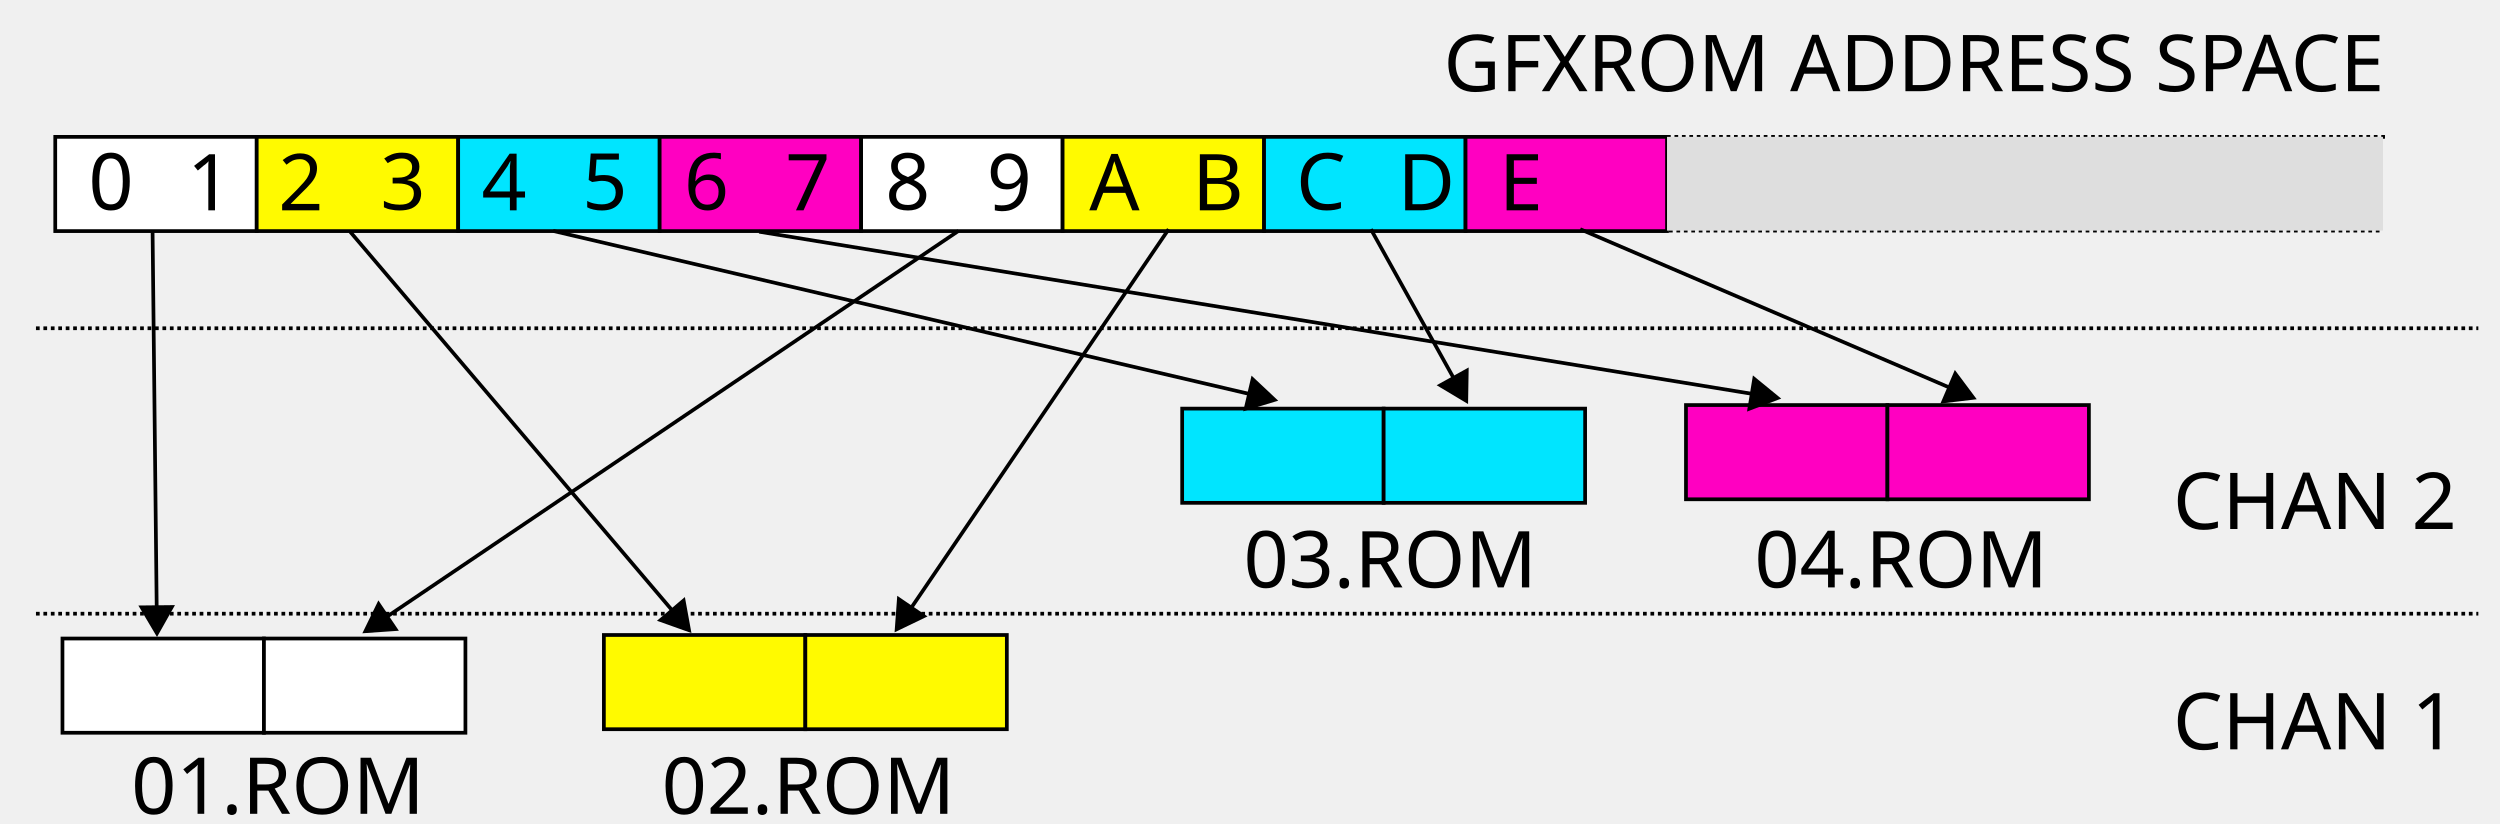
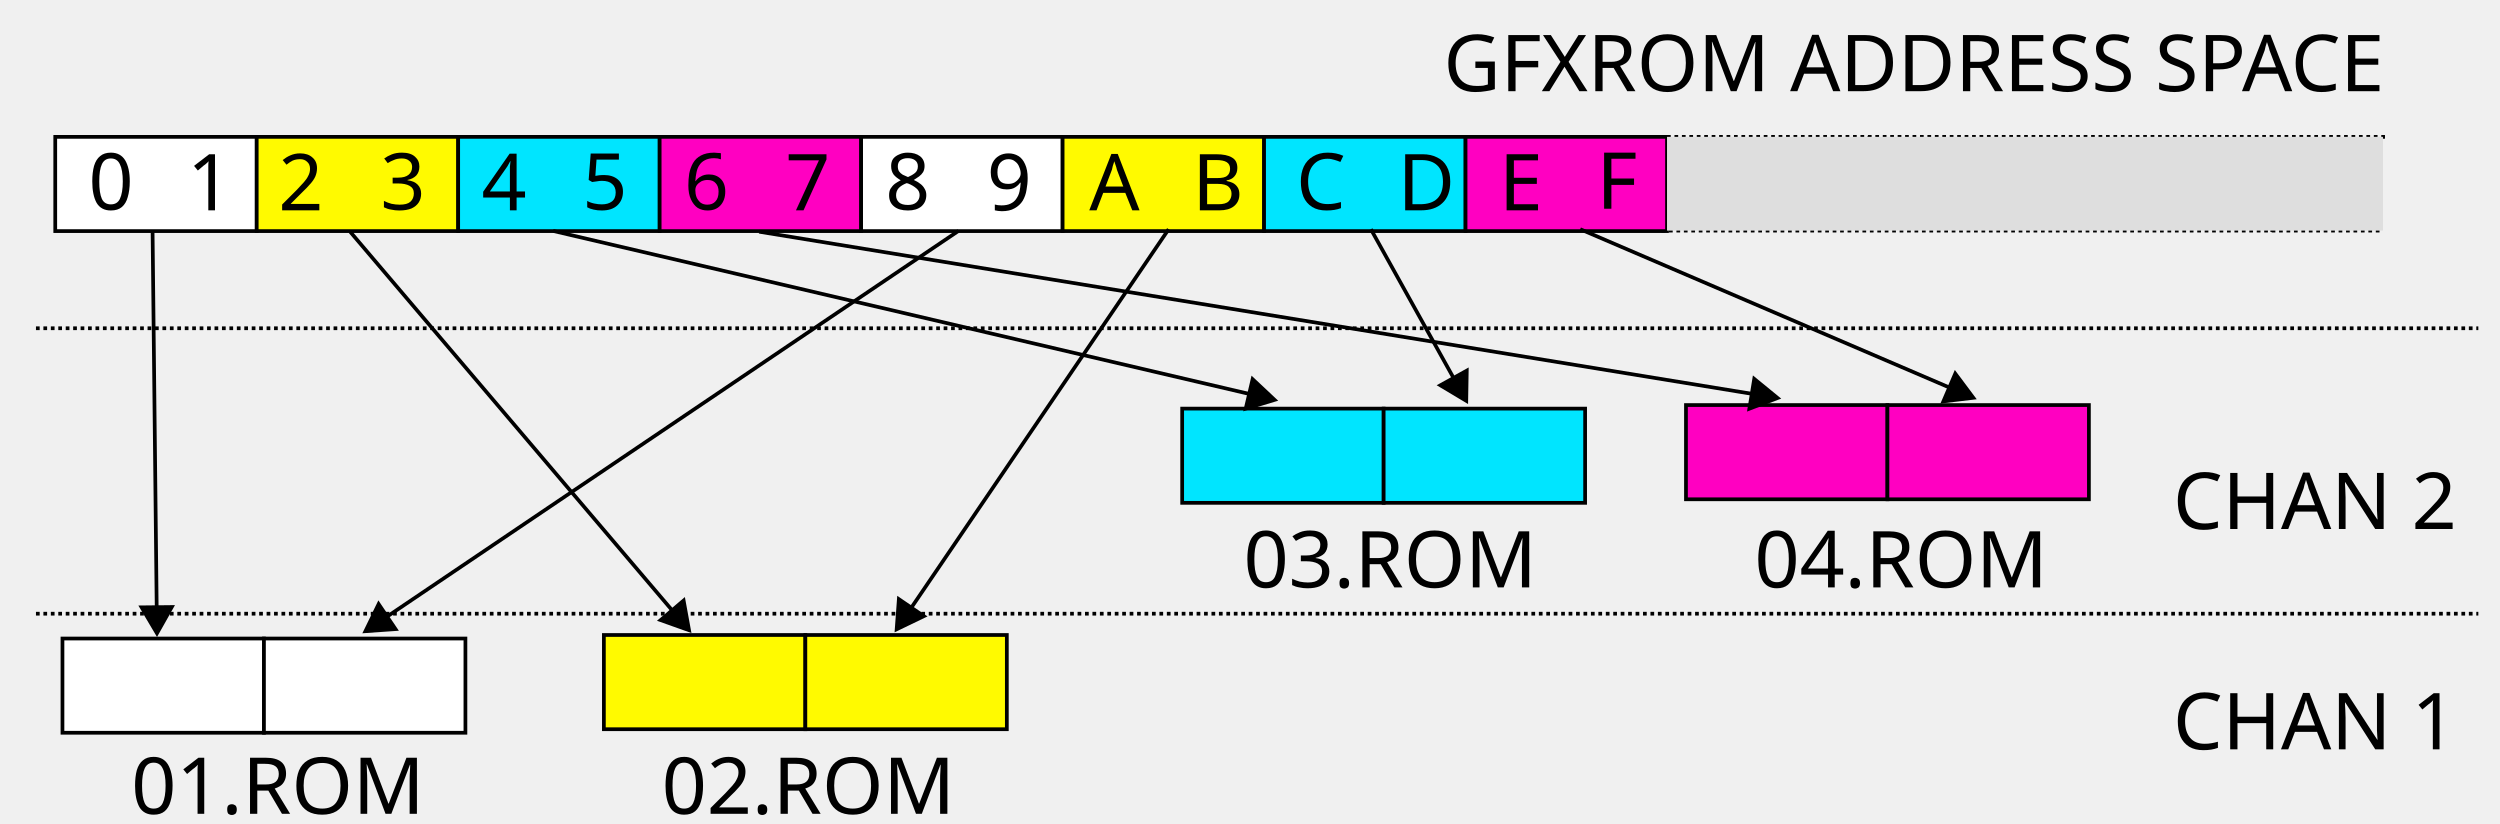
<svg xmlns="http://www.w3.org/2000/svg" width="134.408mm" height="44.248mm" viewBox="0 0 134.408 44.248" version="1.1" id="svg3605">
  <defs id="defs3602">
    <marker style="overflow:visible" id="TriangleOutL" refX="0" refY="0" orient="auto">
      <path transform="scale(0.8)" style="fill:context-stroke;fill-rule:evenodd;stroke:context-stroke;stroke-width:1pt" d="M 5.77,0 -2.88,5 V -5 Z" id="path33417" />
    </marker>
    <marker style="overflow:visible" id="TriangleOutM" refX="0" refY="0" orient="auto">
      <path transform="scale(0.4)" style="fill:context-stroke;fill-rule:evenodd;stroke:context-stroke;stroke-width:1pt" d="M 5.77,0 -2.88,5 V -5 Z" id="path33420" />
    </marker>
    <marker style="overflow:visible" id="TriangleOutL-1" refX="0" refY="0" orient="auto">
      <path transform="scale(0.8)" style="fill:context-stroke;fill-rule:evenodd;stroke:context-stroke;stroke-width:1pt" d="M 5.77,0 -2.88,5 V -5 Z" id="path33417-5" />
    </marker>
    <marker style="overflow:visible" id="TriangleOutL-7" refX="0" refY="0" orient="auto">
      <path transform="scale(0.8)" style="fill:context-stroke;fill-rule:evenodd;stroke:context-stroke;stroke-width:1pt" d="M 5.77,0 -2.88,5 V -5 Z" id="path33417-9" />
    </marker>
    <marker style="overflow:visible" id="TriangleOutL-3" refX="0" refY="0" orient="auto">
      <path transform="scale(0.8)" style="fill:context-stroke;fill-rule:evenodd;stroke:context-stroke;stroke-width:1pt" d="M 5.77,0 -2.88,5 V -5 Z" id="path33417-0" />
    </marker>
    <marker style="overflow:visible" id="TriangleOutL-32" refX="0" refY="0" orient="auto">
      <path transform="scale(0.8)" style="fill:context-stroke;fill-rule:evenodd;stroke:context-stroke;stroke-width:1pt" d="M 5.77,0 -2.88,5 V -5 Z" id="path33417-92" />
    </marker>
    <marker style="overflow:visible" id="TriangleOutL-9" refX="0" refY="0" orient="auto">
      <path transform="scale(0.8)" style="fill:context-stroke;fill-rule:evenodd;stroke:context-stroke;stroke-width:1pt" d="M 5.77,0 -2.88,5 V -5 Z" id="path33417-01" />
    </marker>
    <marker style="overflow:visible" id="TriangleOutL-329" refX="0" refY="0" orient="auto">
      <path transform="scale(0.8)" style="fill:context-stroke;fill-rule:evenodd;stroke:context-stroke;stroke-width:1pt" d="M 5.77,0 -2.88,5 V -5 Z" id="path33417-56" />
    </marker>
    <marker style="overflow:visible" id="TriangleOutL-5" refX="0" refY="0" orient="auto">
      <path transform="scale(0.8)" style="fill:context-stroke;fill-rule:evenodd;stroke:context-stroke;stroke-width:1pt" d="M 5.77,0 -2.88,5 V -5 Z" id="path33417-95" />
    </marker>
  </defs>
  <g id="layer1" transform="translate(-0.5817222,-0.3948655)">
    <path style="fill:none;stroke:#000000;stroke-width:0.2;stroke-linecap:butt;stroke-linejoin:miter;stroke-miterlimit:4;stroke-dasharray:0.2, 0.2;stroke-dashoffset:0;stroke-opacity:1" d="M 89.912,12.793 H 128.697" id="path6542-9" />
    <path style="fill:none;stroke:#000000;stroke-width:0.2;stroke-linecap:butt;stroke-linejoin:miter;stroke-miterlimit:4;stroke-dasharray:0.2, 0.2;stroke-dashoffset:0;stroke-opacity:1" d="M 2.515,18.043 H 133.825" id="path6542-9-2" />
    <rect style="fill:#ffffff;fill-opacity:1;stroke:#000000;stroke-width:0.2;stroke-miterlimit:4;stroke-dasharray:none;stroke-opacity:1" id="rect5975" width="10.832" height="5.066" x="3.552" y="7.753" ry="0" />
    <rect style="fill:#ffffff;fill-opacity:1;stroke:#000000;stroke-width:0.2;stroke-miterlimit:4;stroke-dasharray:none;stroke-opacity:1" id="rect5975-5" width="10.832" height="5.066" x="3.94" y="34.724" ry="0" />
    <rect style="fill:#ffffff;fill-opacity:1;stroke:#000000;stroke-width:0.2;stroke-miterlimit:4;stroke-dasharray:none;stroke-opacity:1" id="rect5975-58" width="10.832" height="5.066" x="14.772" y="34.724" ry="0" />
    <rect style="fill:#fffa00;fill-opacity:1;stroke:#000000;stroke-width:0.2;stroke-miterlimit:4;stroke-dasharray:none;stroke-opacity:1" id="rect5975-5-2" width="10.832" height="5.066" x="33.048" y="34.534" ry="0" />
    <rect style="fill:#fffa00;fill-opacity:1;stroke:#000000;stroke-width:0.2;stroke-miterlimit:4;stroke-dasharray:none;stroke-opacity:1" id="rect5975-58-8" width="10.832" height="5.066" x="43.88" y="34.534" ry="0" />
    <rect style="fill:#00e5ff;fill-opacity:1;stroke:#000000;stroke-width:0.2;stroke-miterlimit:4;stroke-dasharray:none;stroke-opacity:1" id="rect5975-5-2-7" width="10.832" height="5.066" x="64.139" y="22.363" ry="0" />
    <rect style="fill:#00e5ff;fill-opacity:1;stroke:#000000;stroke-width:0.2;stroke-miterlimit:4;stroke-dasharray:none;stroke-opacity:1" id="rect5975-58-8-5" width="10.832" height="5.066" x="74.971" y="22.363" ry="0" />
    <rect style="fill:#ff00c1;fill-opacity:1;stroke:#000000;stroke-width:0.2;stroke-miterlimit:4;stroke-dasharray:none;stroke-opacity:1" id="rect5975-5-2-6" width="10.832" height="5.066" x="91.225" y="22.172" ry="0" />
    <rect style="fill:#ff00c1;fill-opacity:1;stroke:#000000;stroke-width:0.2;stroke-miterlimit:4;stroke-dasharray:none;stroke-opacity:1" id="rect5975-58-8-7" width="10.832" height="5.066" x="102.056" y="22.172" ry="0" />
    <rect style="fill:#fffa00;fill-opacity:1;stroke:#000000;stroke-width:0.2;stroke-miterlimit:4;stroke-dasharray:none;stroke-opacity:1" id="rect5975-1" width="10.832" height="5.066" x="14.383" y="7.753" ry="0" />
    <rect style="fill:#00e5ff;fill-opacity:1;stroke:#000000;stroke-width:0.2;stroke-miterlimit:4;stroke-dasharray:none;stroke-opacity:1" id="rect5975-9" width="10.832" height="5.066" x="25.215" y="7.753" ry="0" />
    <rect style="fill:#ff00c1;fill-opacity:1;stroke:#000000;stroke-width:0.2;stroke-miterlimit:4;stroke-dasharray:none;stroke-opacity:1" id="rect5975-1-6" width="10.832" height="5.066" x="36.047" y="7.753" ry="0" />
    <rect style="fill:#ffffff;fill-opacity:1;stroke:#000000;stroke-width:0.2;stroke-miterlimit:4;stroke-dasharray:none;stroke-opacity:1" id="rect5975-8" width="10.832" height="5.066" x="46.879" y="7.753" ry="0" />
    <rect style="fill:#fffa00;fill-opacity:1;stroke:#000000;stroke-width:0.2;stroke-miterlimit:4;stroke-dasharray:none;stroke-opacity:1" id="rect5975-1-8" width="10.832" height="5.066" x="57.711" y="7.753" ry="0" />
    <rect style="fill:#00e5ff;fill-opacity:1;stroke:#000000;stroke-width:0.2;stroke-miterlimit:4;stroke-dasharray:none;stroke-opacity:1" id="rect5975-9-8" width="10.832" height="5.066" x="68.542" y="7.753" ry="0" />
    <rect style="fill:#ff00c1;fill-opacity:1;stroke:#000000;stroke-width:0.2;stroke-miterlimit:4;stroke-dasharray:none;stroke-opacity:1" id="rect5975-1-6-3" width="10.832" height="5.066" x="79.374" y="7.753" ry="0" />
    <path style="fill:none;stroke:#000000;stroke-width:0.2;stroke-linecap:butt;stroke-linejoin:miter;stroke-miterlimit:4;stroke-dasharray:0.2, 0.2;stroke-dashoffset:0;stroke-opacity:1" d="M 90.206,7.753 H 128.991" id="path6542" />
    <text xml:space="preserve" style="font-size:4.233px;line-height:1.25;font-family:sans-serif;stroke-width:0.265" x="5.341" y="11.662" id="text10235">
      <tspan id="tspan10233" style="font-style:normal;font-variant:normal;font-weight:normal;font-stretch:normal;font-size:4.233px;font-family:'Roboto Mono';-inkscape-font-specification:'Roboto Mono';stroke-width:0.265" x="5.341" y="11.662">0</tspan>
    </text>
    <text xml:space="preserve" style="font-size:4.233px;line-height:1.25;font-family:sans-serif;stroke-width:0.265" x="15.545" y="11.704" id="text10235-0">
      <tspan id="tspan10233-2" style="font-style:normal;font-variant:normal;font-weight:normal;font-stretch:normal;font-size:4.233px;font-family:'Roboto Mono';-inkscape-font-specification:'Roboto Mono';stroke-width:0.265" x="15.545" y="11.704">2</tspan>
    </text>
    <text xml:space="preserve" style="font-size:4.233px;line-height:1.25;font-family:sans-serif;stroke-width:0.265" x="26.464" y="11.704" id="text10235-0-3">
      <tspan id="tspan10233-2-6" style="font-style:normal;font-variant:normal;font-weight:normal;font-stretch:normal;font-size:4.233px;font-family:'Roboto Mono';-inkscape-font-specification:'Roboto Mono';stroke-width:0.265" x="26.464" y="11.704">4</tspan>
    </text>
    <text xml:space="preserve" style="font-size:4.233px;line-height:1.25;font-family:sans-serif;stroke-width:0.265" x="37.356" y="11.662" id="text10235-0-1">
      <tspan id="tspan10233-2-0" style="font-style:normal;font-variant:normal;font-weight:normal;font-stretch:normal;font-size:4.233px;font-family:'Roboto Mono';-inkscape-font-specification:'Roboto Mono';stroke-width:0.265" x="37.356" y="11.662">6</tspan>
    </text>
    <text xml:space="preserve" style="font-size:4.233px;line-height:1.25;font-family:sans-serif;stroke-width:0.265" x="48.178" y="11.662" id="text10235-0-18">
      <tspan id="tspan10233-2-60" style="font-style:normal;font-variant:normal;font-weight:normal;font-stretch:normal;font-size:4.233px;font-family:'Roboto Mono';-inkscape-font-specification:'Roboto Mono';stroke-width:0.265" x="48.178" y="11.662">8</tspan>
    </text>
    <text xml:space="preserve" style="font-size:4.233px;line-height:1.25;font-family:sans-serif;stroke-width:0.265" x="59.144" y="11.704" id="text10235-0-36">
      <tspan id="tspan10233-2-9" style="font-style:normal;font-variant:normal;font-weight:normal;font-stretch:normal;font-size:4.233px;font-family:'Roboto Mono';-inkscape-font-specification:'Roboto Mono';stroke-width:0.265" x="59.144" y="11.704">A</tspan>
    </text>
    <text xml:space="preserve" style="font-size:4.233px;line-height:1.25;font-family:sans-serif;stroke-width:0.265" x="70.255" y="11.662" id="text10235-0-16">
      <tspan id="tspan10233-2-4" style="font-style:normal;font-variant:normal;font-weight:normal;font-stretch:normal;font-size:4.233px;font-family:'Roboto Mono';-inkscape-font-specification:'Roboto Mono';stroke-width:0.265" x="70.255" y="11.662">C</tspan>
    </text>
    <text xml:space="preserve" style="font-size:4.233px;line-height:1.25;font-family:sans-serif;stroke-width:0.265" x="81.176" y="11.704" id="text10235-0-4">
      <tspan id="tspan10233-2-44" style="font-style:normal;font-variant:normal;font-weight:normal;font-stretch:normal;font-size:4.233px;font-family:'Roboto Mono';-inkscape-font-specification:'Roboto Mono';stroke-width:0.265" x="81.176" y="11.704">E</tspan>
    </text>
+     <text xml:space="preserve" style="font-size:4.233px;line-height:1.25;font-family:sans-serif;stroke-width:0.265" x="86.418" y="11.621" id="text10235-0-4-3">
+       <tspan id="tspan10233-2-44-6" style="font-style:normal;font-variant:normal;font-weight:normal;font-stretch:normal;font-size:4.233px;font-family:'Roboto Mono';-inkscape-font-specification:'Roboto Mono';stroke-width:0.265" x="86.418" y="11.621">F</tspan>
+     </text>
    <text xml:space="preserve" style="font-size:4.233px;line-height:1.25;font-family:sans-serif;stroke-width:0.265" x="7.639" y="44.147" id="text27598">
      <tspan id="tspan27596" style="font-style:normal;font-variant:normal;font-weight:normal;font-stretch:normal;font-size:4.233px;font-family:'Roboto Mono';-inkscape-font-specification:'Roboto Mono';stroke-width:0.265" x="7.639" y="44.147">01.ROM</tspan>
    </text>
    <text xml:space="preserve" style="font-size:4.233px;line-height:1.25;font-family:sans-serif;stroke-width:0.265" x="78.183" y="5.296" id="text27598-1">
      <tspan id="tspan27596-3" style="font-style:normal;font-variant:normal;font-weight:normal;font-stretch:normal;font-size:4.233px;font-family:'Roboto Mono';-inkscape-font-specification:'Roboto Mono';stroke-width:0.265" x="78.183" y="5.296">GFXROM ADDRESS SPACE</tspan>
    </text>
    <text xml:space="preserve" style="font-size:4.233px;line-height:1.25;font-family:sans-serif;stroke-width:0.265" x="117.404" y="28.834" id="text27598-1-3">
      <tspan id="tspan27596-3-1" style="font-style:normal;font-variant:normal;font-weight:normal;font-stretch:normal;font-size:4.233px;font-family:'Roboto Mono';-inkscape-font-specification:'Roboto Mono';stroke-width:0.265" x="117.404" y="28.834">CHAN 2 </tspan>
    </text>
    <text xml:space="preserve" style="font-size:4.233px;line-height:1.25;font-family:sans-serif;stroke-width:0.265" x="117.404" y="40.679" id="text27598-1-3-7">
      <tspan id="tspan27596-3-1-4" style="font-style:normal;font-variant:normal;font-weight:normal;font-stretch:normal;font-size:4.233px;font-family:'Roboto Mono';-inkscape-font-specification:'Roboto Mono';stroke-width:0.265" x="117.404" y="40.679">CHAN 1 </tspan>
    </text>
    <text xml:space="preserve" style="font-size:4.233px;line-height:1.25;font-family:sans-serif;stroke-width:0.265" x="36.161" y="44.147" id="text27598-4">
      <tspan id="tspan27596-4" style="font-style:normal;font-variant:normal;font-weight:normal;font-stretch:normal;font-size:4.233px;font-family:'Roboto Mono';-inkscape-font-specification:'Roboto Mono';stroke-width:0.265" x="36.161" y="44.147">02.ROM</tspan>
    </text>
    <text xml:space="preserve" style="font-size:4.233px;line-height:1.25;font-family:sans-serif;stroke-width:0.265" x="67.442" y="31.976" id="text27598-6">
      <tspan id="tspan27596-6" style="font-style:normal;font-variant:normal;font-weight:normal;font-stretch:normal;font-size:4.233px;font-family:'Roboto Mono';-inkscape-font-specification:'Roboto Mono';stroke-width:0.265" x="67.442" y="31.976">03.ROM</tspan>
    </text>
    <text xml:space="preserve" style="font-size:4.233px;line-height:1.25;font-family:sans-serif;stroke-width:0.265" x="94.909" y="31.976" id="text27598-43">
      <tspan id="tspan27596-1" style="font-style:normal;font-variant:normal;font-weight:normal;font-stretch:normal;font-size:4.233px;font-family:'Roboto Mono';-inkscape-font-specification:'Roboto Mono';stroke-width:0.265" x="94.909" y="31.976">04.ROM</tspan>
    </text>
    <path style="fill:none;stroke:#000000;stroke-width:0.2;stroke-linecap:butt;stroke-linejoin:miter;stroke-miterlimit:4;stroke-dasharray:none;stroke-opacity:1;marker-end:url(#TriangleOutL)" d="M 8.784,12.793 9.011,33.506" id="path33273" />
    <path style="fill:none;stroke:#000000;stroke-width:0.2;stroke-linecap:butt;stroke-linejoin:miter;stroke-miterlimit:4;stroke-dasharray:none;stroke-opacity:1;marker-end:url(#TriangleOutL-7)" d="m 19.396,12.84 17.624,20.723" id="path33273-9" />
    <path style="fill:none;stroke:#000000;stroke-width:0.2;stroke-linecap:butt;stroke-linejoin:miter;stroke-miterlimit:4;stroke-dasharray:none;stroke-opacity:1;marker-end:url(#TriangleOutL-3)" d="M 30.32,12.811 68.196,21.679" id="path33273-1" />
    <path style="fill:none;stroke:#000000;stroke-width:0.2;stroke-linecap:butt;stroke-linejoin:miter;stroke-miterlimit:4;stroke-dasharray:none;stroke-opacity:1;marker-end:url(#TriangleOutL-32)" d="m 41.395,12.852 53.83,8.79" id="path33273-2" />
    <path style="fill:none;stroke:#000000;stroke-width:0.2;stroke-linecap:butt;stroke-linejoin:miter;stroke-miterlimit:4;stroke-dasharray:none;stroke-opacity:1;marker-end:url(#TriangleOutL-9)" d="M 63.412,12.718 49.316,33.451" id="path33273-4" />
    <path style="fill:none;stroke:#000000;stroke-width:0.2;stroke-linecap:butt;stroke-linejoin:miter;stroke-miterlimit:4;stroke-dasharray:none;stroke-opacity:1;marker-end:url(#TriangleOutL-329)" d="m 74.284,12.718 4.673,8.406" id="path33273-8" />
    <path style="fill:none;stroke:#000000;stroke-width:0.2;stroke-linecap:butt;stroke-linejoin:miter;stroke-miterlimit:4;stroke-dasharray:none;stroke-opacity:1;marker-end:url(#TriangleOutL-5)" d="M 85.538,12.718 105.813,21.412" id="path33273-93" />
    <path style="fill:none;stroke:#000000;stroke-width:0.2;stroke-linecap:butt;stroke-linejoin:miter;stroke-miterlimit:4;stroke-dasharray:none;stroke-opacity:1;marker-end:url(#TriangleOutL-1)" d="M 52.115,12.807 21.005,33.806" id="path33273-3" />
    <path style="fill:none;stroke:#000000;stroke-width:0.2;stroke-linecap:butt;stroke-linejoin:miter;stroke-miterlimit:4;stroke-dasharray:0.2, 0.2;stroke-dashoffset:0;stroke-opacity:1" d="M 101.075,7.733 V 12.72" id="path35984" />
    <path style="fill:none;stroke:#000000;stroke-width:0.2;stroke-linecap:butt;stroke-linejoin:miter;stroke-miterlimit:4;stroke-dasharray:0.2, 0.2;stroke-dashoffset:0;stroke-opacity:1" d="M 111.738,7.761 V 12.749" id="path35984-3" />
    <path style="fill:none;stroke:#000000;stroke-width:0.2;stroke-linecap:butt;stroke-linejoin:miter;stroke-miterlimit:4;stroke-dasharray:0.2, 0.2;stroke-dashoffset:0;stroke-opacity:1" d="M 122.745,7.876 V 12.863" id="path35984-2" />
    <text xml:space="preserve" style="font-size:4.233px;line-height:1.25;font-family:sans-serif;stroke-width:0.265" x="10.641" y="11.704" id="text12090">
      <tspan id="tspan12088" style="font-style:normal;font-variant:normal;font-weight:normal;font-stretch:normal;font-size:4.233px;font-family:'Roboto Mono';-inkscape-font-specification:'Roboto Mono';stroke-width:0.265" x="10.641" y="11.704">1</tspan>
    </text>
    <text xml:space="preserve" style="font-size:4.233px;line-height:1.25;font-family:sans-serif;stroke-width:0.265" x="21.036" y="11.662" id="text12094">
      <tspan id="tspan12092" style="font-style:normal;font-variant:normal;font-weight:normal;font-stretch:normal;font-size:4.233px;font-family:'Roboto Mono';-inkscape-font-specification:'Roboto Mono';stroke-width:0.265" x="21.036" y="11.662">3</tspan>
    </text>
    <text xml:space="preserve" style="font-size:4.233px;line-height:1.25;font-family:sans-serif;stroke-width:0.265" x="31.887" y="11.662" id="text12098">
      <tspan id="tspan12096" style="font-style:normal;font-variant:normal;font-weight:normal;font-stretch:normal;font-size:4.233px;font-family:'Roboto Mono';-inkscape-font-specification:'Roboto Mono';stroke-width:0.265" x="31.887" y="11.662">5</tspan>
    </text>
    <text xml:space="preserve" style="font-size:4.233px;line-height:1.25;font-family:sans-serif;stroke-width:0.265" x="42.798" y="11.704" id="text12102">
      <tspan id="tspan12100" style="font-style:normal;font-variant:normal;font-weight:normal;font-stretch:normal;font-size:4.233px;font-family:'Roboto Mono';-inkscape-font-specification:'Roboto Mono';stroke-width:0.265" x="42.798" y="11.704">7</tspan>
    </text>
    <text xml:space="preserve" style="font-size:4.233px;line-height:1.25;font-family:sans-serif;stroke-width:0.265" x="53.63" y="11.702" id="text12106">
      <tspan id="tspan12104" style="font-style:normal;font-variant:normal;font-weight:normal;font-stretch:normal;font-size:4.233px;font-family:'Roboto Mono';-inkscape-font-specification:'Roboto Mono';stroke-width:0.265" x="53.63" y="11.702">9</tspan>
    </text>
    <text xml:space="preserve" style="font-size:4.233px;line-height:1.25;font-family:sans-serif;stroke-width:0.265" x="64.683" y="11.704" id="text12110">
      <tspan id="tspan12108" style="font-style:normal;font-variant:normal;font-weight:normal;font-stretch:normal;font-size:4.233px;font-family:'Roboto Mono';-inkscape-font-specification:'Roboto Mono';stroke-width:0.265" x="64.683" y="11.704">B</tspan>
    </text>
    <text xml:space="preserve" style="font-size:4.233px;line-height:1.25;font-family:sans-serif;stroke-width:0.265" x="75.724" y="11.704" id="text12114">
      <tspan id="tspan12112" style="font-style:normal;font-variant:normal;font-weight:normal;font-stretch:normal;font-size:4.233px;font-family:'Roboto Mono';-inkscape-font-specification:'Roboto Mono';stroke-width:0.265" x="75.724" y="11.704">D</tspan>
    </text>
    <path style="fill:none;stroke:#000000;stroke-width:0.2;stroke-linecap:butt;stroke-linejoin:miter;stroke-miterlimit:4;stroke-dasharray:0.2, 0.2;stroke-dashoffset:0;stroke-opacity:1" d="M 2.515,33.389 H 133.825" id="path22012" />
    <rect style="fill:#dedede;fill-opacity:1;stroke:none;stroke-width:0.75;stroke-dasharray:0.75, 0.75" id="rect22233" width="38.491" height="5.04" x="90.206" y="7.753" />
  </g>
</svg>
